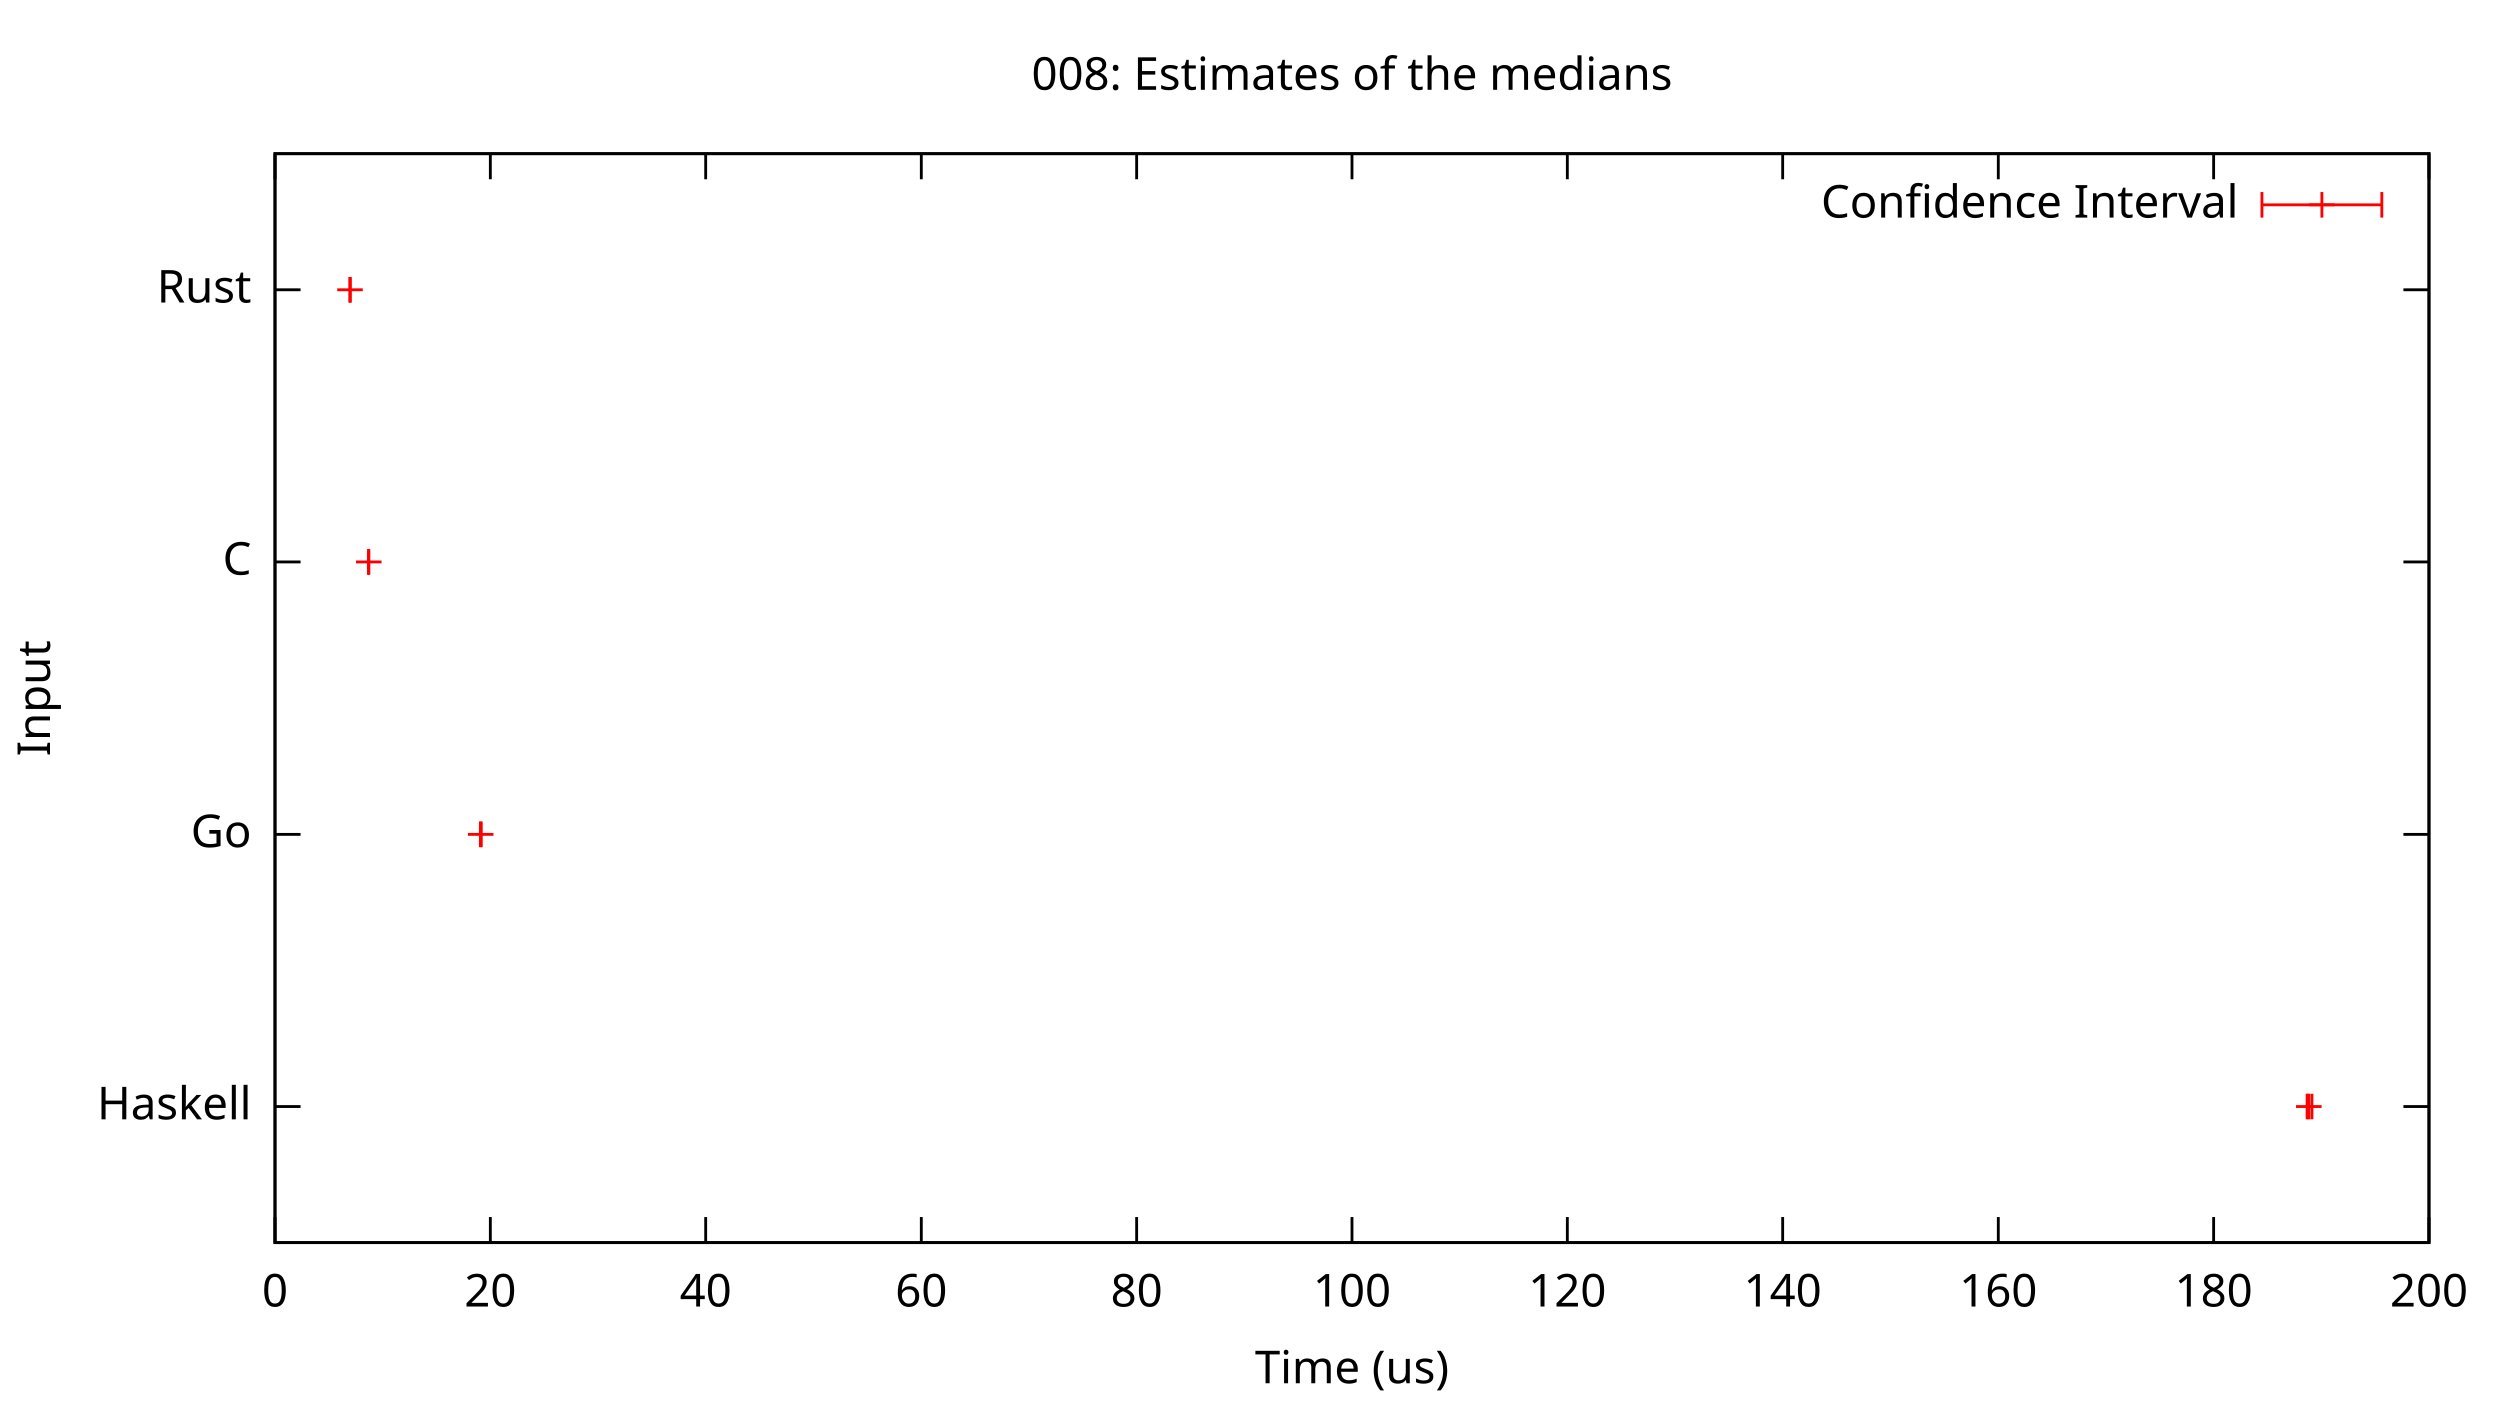
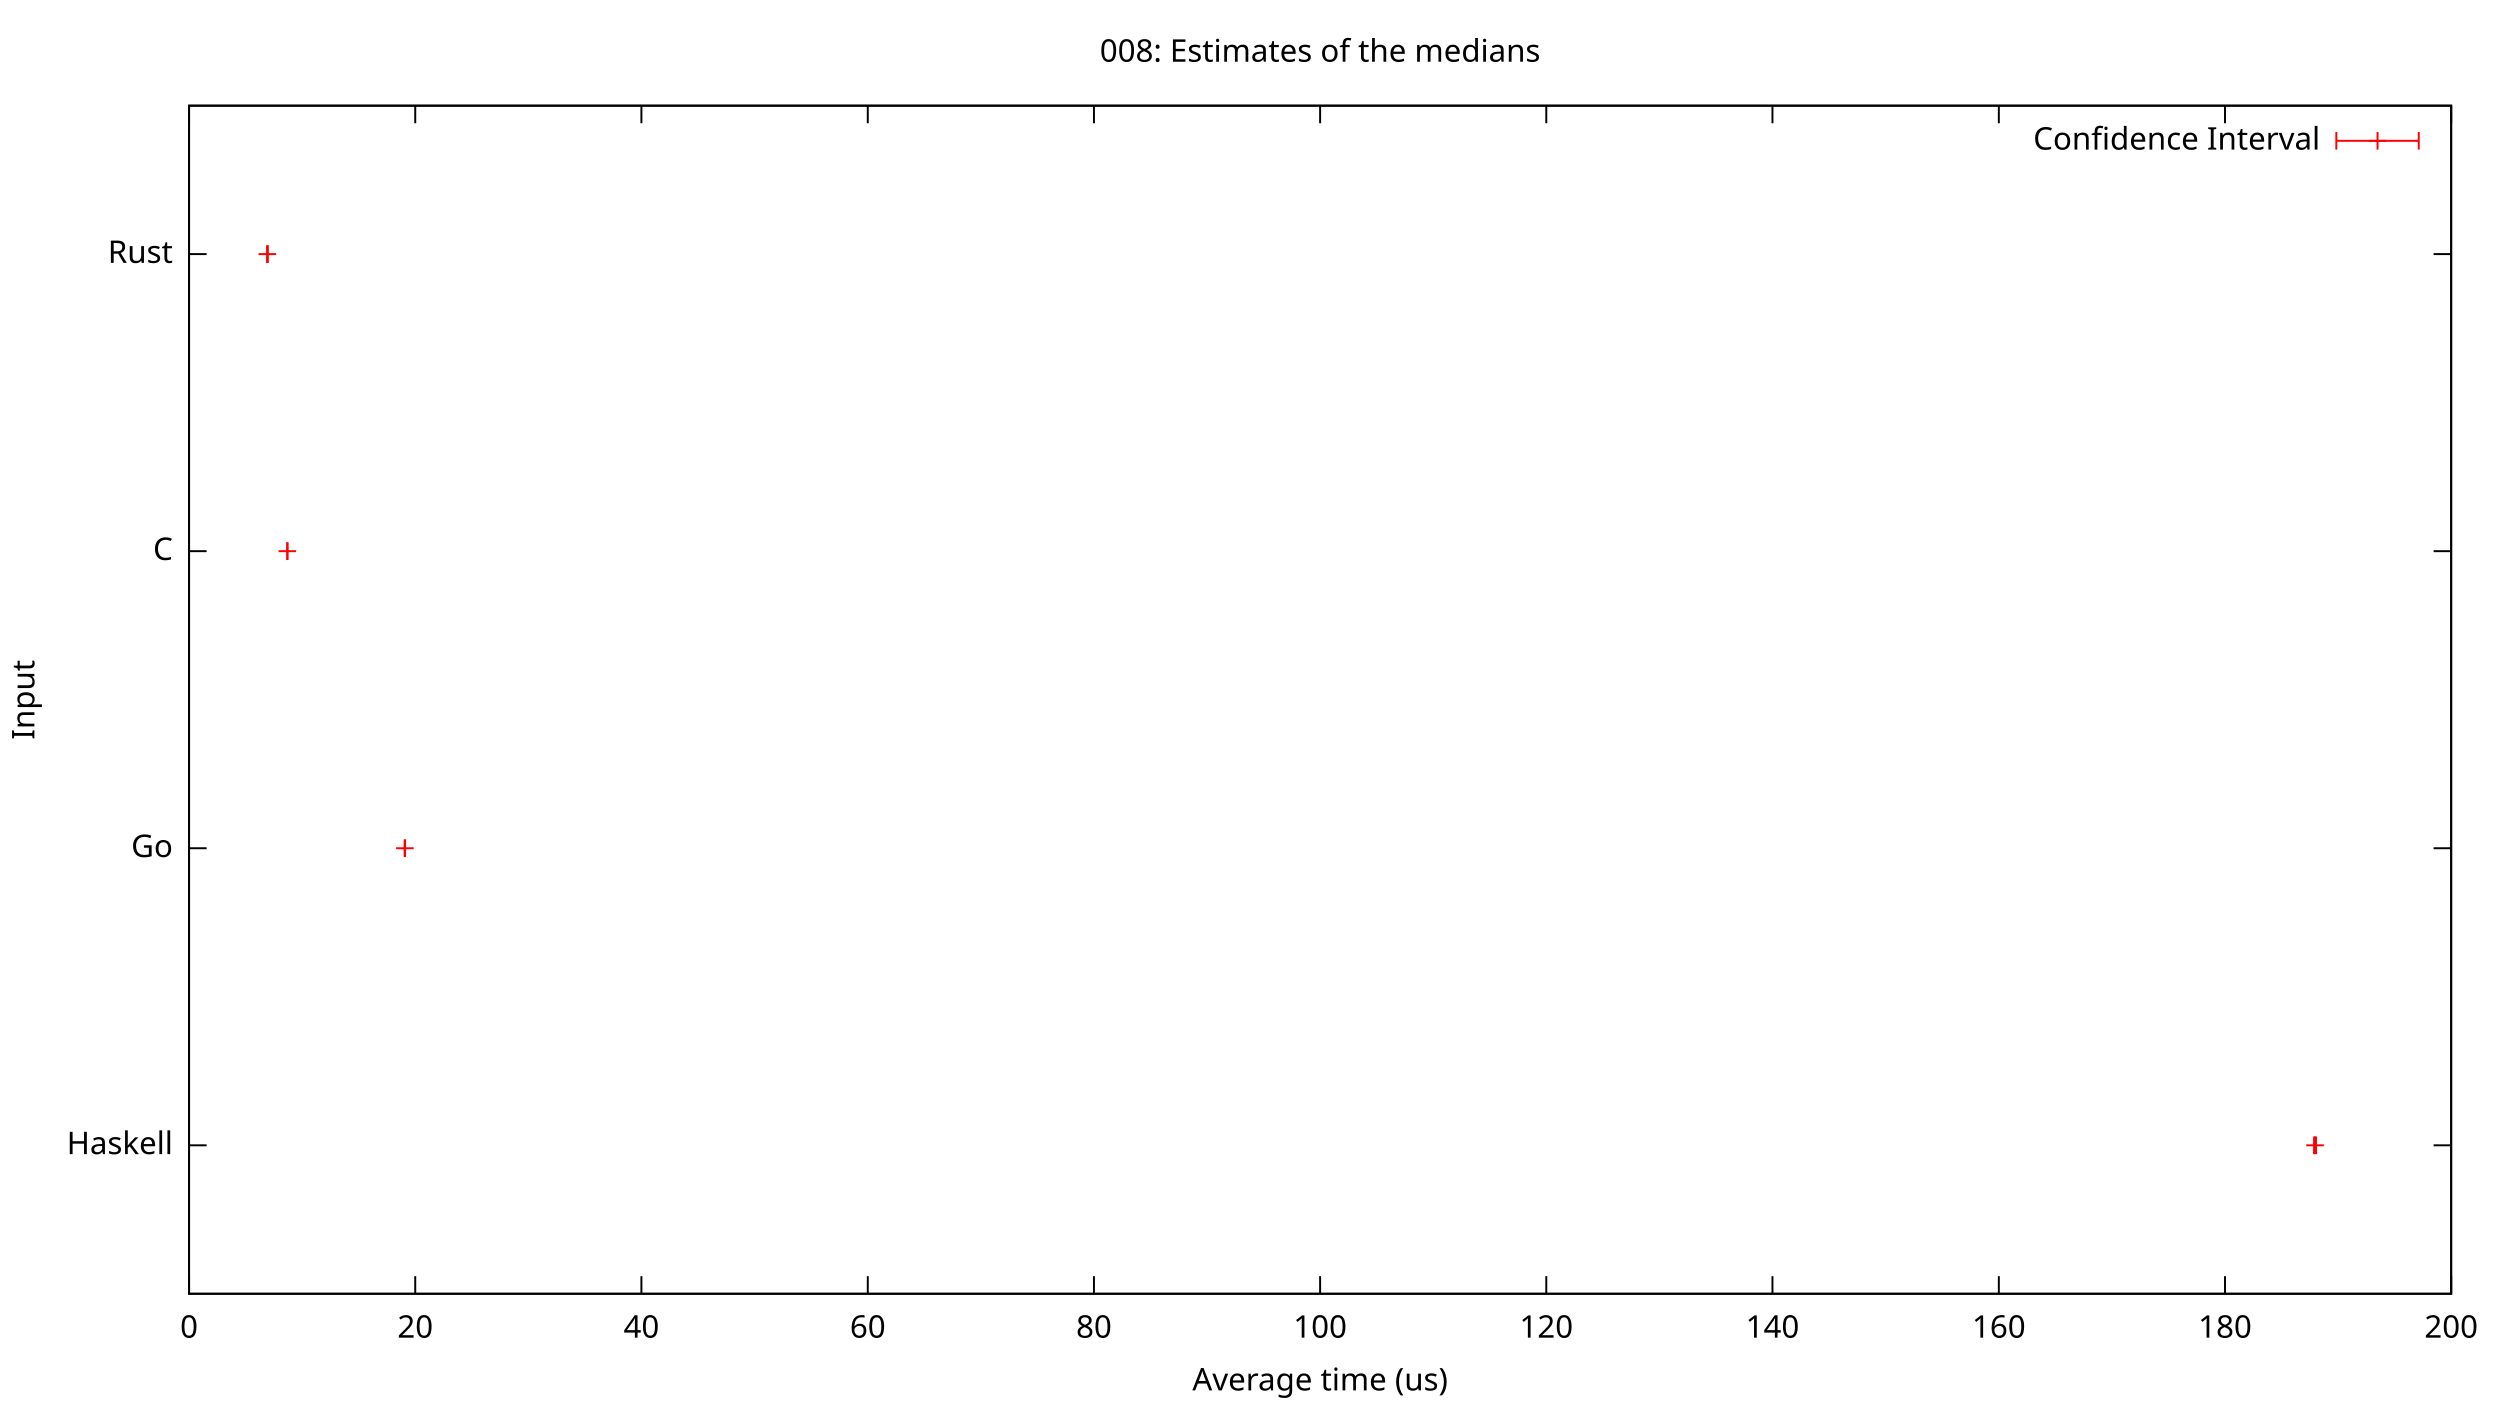
- <svg xmlns="http://www.w3.org/2000/svg" xmlns:xlink="http://www.w3.org/1999/xlink" viewBox="0 0 880 495">
+ <svg xmlns="http://www.w3.org/2000/svg" xmlns:xlink="http://www.w3.org/1999/xlink" viewBox="0 0 1280 720">
  <g id="gnuplot_canvas">
-     <rect x="0" y="0" width="880" height="495" fill="none" />
+     <rect x="0" y="0" width="1280" height="720" fill="none" />
    <defs>
      <circle id="gpDot" r="0.5" stroke-width="0.5" />
      <path id="gpPt0" stroke-width="0.222" stroke="currentColor" d="M-1,0 h2 M0,-1 v2" />
      <path id="gpPt1" stroke-width="0.222" stroke="currentColor" d="M-1,-1 L1,1 M1,-1 L-1,1" />
      <path id="gpPt2" stroke-width="0.222" stroke="currentColor" d="M-1,0 L1,0 M0,-1 L0,1 M-1,-1 L1,1 M-1,1 L1,-1" />
      <rect id="gpPt3" stroke-width="0.222" stroke="currentColor" x="-1" y="-1" width="2" height="2" />
      <rect id="gpPt4" stroke-width="0.222" stroke="currentColor" fill="currentColor" x="-1" y="-1" width="2" height="2" />
      <circle id="gpPt5" stroke-width="0.222" stroke="currentColor" cx="0" cy="0" r="1" />
      <use xlink:href="#gpPt5" id="gpPt6" fill="currentColor" stroke="none" />
      <path id="gpPt7" stroke-width="0.222" stroke="currentColor" d="M0,-1.33 L-1.33,0.67 L1.33,0.67 z" />
      <use xlink:href="#gpPt7" id="gpPt8" fill="currentColor" stroke="none" />
      <use xlink:href="#gpPt7" id="gpPt9" stroke="currentColor" transform="rotate(180)" />
      <use xlink:href="#gpPt9" id="gpPt10" fill="currentColor" stroke="none" />
      <use xlink:href="#gpPt3" id="gpPt11" stroke="currentColor" transform="rotate(45)" />
      <use xlink:href="#gpPt11" id="gpPt12" fill="currentColor" stroke="none" />
    </defs>
    <g style="fill:none; color:white; stroke:currentColor; stroke-width:1.00; stroke-linecap:butt; stroke-linejoin:miter">
</g>
    <g style="fill:none; color:black; stroke:currentColor; stroke-width:1.00; stroke-linecap:butt; stroke-linejoin:miter">
-       <path stroke="black" d="M96.8,389.5 L105.8,389.5 M855.0,389.5 L846.0,389.5  " />
-       <g transform="translate(88.5,394.0)" style="stroke:none; fill:black; font-family:Fantasque Sans Mono; font-size:12.00pt; text-anchor:end">
+       <path stroke="black" d="M96.8,586.4 L105.8,586.4 M1255.0,586.4 L1246.0,586.4  " />
+       <g transform="translate(88.5,590.9)" style="stroke:none; fill:black; font-family:Fantasque Sans Mono; font-size:12.00pt; text-anchor:end">
        <text>Haskell</text>
      </g>
-       <path stroke="black" d="M96.8,293.7 L105.8,293.7 M855.0,293.7 L846.0,293.7  " />
-       <g transform="translate(88.5,298.2)" style="stroke:none; fill:black; font-family:Fantasque Sans Mono; font-size:12.00pt; text-anchor:end">
+       <path stroke="black" d="M96.8,434.3 L105.8,434.3 M1255.0,434.3 L1246.0,434.3  " />
+       <g transform="translate(88.5,438.8)" style="stroke:none; fill:black; font-family:Fantasque Sans Mono; font-size:12.00pt; text-anchor:end">
        <text>Go</text>
      </g>
-       <path stroke="black" d="M96.8,197.8 L105.8,197.8 M855.0,197.8 L846.0,197.8  " />
-       <g transform="translate(88.5,202.3)" style="stroke:none; fill:black; font-family:Fantasque Sans Mono; font-size:12.00pt; text-anchor:end">
+       <path stroke="black" d="M96.8,282.2 L105.8,282.2 M1255.0,282.2 L1246.0,282.2  " />
+       <g transform="translate(88.5,286.7)" style="stroke:none; fill:black; font-family:Fantasque Sans Mono; font-size:12.00pt; text-anchor:end">
        <text>C</text>
      </g>
-       <path stroke="black" d="M96.8,102.0 L105.8,102.0 M855.0,102.0 L846.0,102.0  " />
-       <g transform="translate(88.5,106.5)" style="stroke:none; fill:black; font-family:Fantasque Sans Mono; font-size:12.00pt; text-anchor:end">
+       <path stroke="black" d="M96.8,130.1 L105.8,130.1 M1255.0,130.1 L1246.0,130.1  " />
+       <g transform="translate(88.5,134.6)" style="stroke:none; fill:black; font-family:Fantasque Sans Mono; font-size:12.00pt; text-anchor:end">
        <text>Rust</text>
      </g>
-       <path stroke="black" d="M96.8,437.4 L96.8,428.4 M96.8,54.1 L96.8,63.1  " />
-       <g transform="translate(96.8,459.9)" style="stroke:none; fill:black; font-family:Fantasque Sans Mono; font-size:12.00pt; text-anchor:middle">
+       <path stroke="black" d="M96.8,662.4 L96.8,653.4 M96.8,54.1 L96.8,63.1  " />
+       <g transform="translate(96.8,684.9)" style="stroke:none; fill:black; font-family:Fantasque Sans Mono; font-size:12.00pt; text-anchor:middle">
        <text> 0</text>
      </g>
-       <path stroke="black" d="M172.6,437.4 L172.6,428.4 M172.6,54.1 L172.6,63.1  " />
-       <g transform="translate(172.6,459.9)" style="stroke:none; fill:black; font-family:Fantasque Sans Mono; font-size:12.00pt; text-anchor:middle">
+       <path stroke="black" d="M212.6,662.4 L212.6,653.4 M212.6,54.1 L212.6,63.1  " />
+       <g transform="translate(212.6,684.9)" style="stroke:none; fill:black; font-family:Fantasque Sans Mono; font-size:12.00pt; text-anchor:middle">
        <text> 20</text>
      </g>
-       <path stroke="black" d="M248.4,437.4 L248.4,428.4 M248.4,54.1 L248.4,63.1  " />
-       <g transform="translate(248.4,459.9)" style="stroke:none; fill:black; font-family:Fantasque Sans Mono; font-size:12.00pt; text-anchor:middle">
+       <path stroke="black" d="M328.4,662.4 L328.4,653.4 M328.4,54.1 L328.4,63.1  " />
+       <g transform="translate(328.4,684.9)" style="stroke:none; fill:black; font-family:Fantasque Sans Mono; font-size:12.00pt; text-anchor:middle">
        <text> 40</text>
      </g>
-       <path stroke="black" d="M324.3,437.4 L324.3,428.4 M324.3,54.1 L324.3,63.1  " />
-       <g transform="translate(324.3,459.9)" style="stroke:none; fill:black; font-family:Fantasque Sans Mono; font-size:12.00pt; text-anchor:middle">
+       <path stroke="black" d="M444.3,662.4 L444.3,653.4 M444.3,54.1 L444.3,63.1  " />
+       <g transform="translate(444.3,684.9)" style="stroke:none; fill:black; font-family:Fantasque Sans Mono; font-size:12.00pt; text-anchor:middle">
        <text> 60</text>
      </g>
-       <path stroke="black" d="M400.1,437.4 L400.1,428.4 M400.1,54.1 L400.1,63.1  " />
-       <g transform="translate(400.1,459.9)" style="stroke:none; fill:black; font-family:Fantasque Sans Mono; font-size:12.00pt; text-anchor:middle">
+       <path stroke="black" d="M560.1,662.4 L560.1,653.4 M560.1,54.1 L560.1,63.1  " />
+       <g transform="translate(560.1,684.9)" style="stroke:none; fill:black; font-family:Fantasque Sans Mono; font-size:12.00pt; text-anchor:middle">
        <text> 80</text>
      </g>
-       <path stroke="black" d="M475.9,437.4 L475.9,428.4 M475.9,54.1 L475.9,63.1  " />
-       <g transform="translate(475.9,459.9)" style="stroke:none; fill:black; font-family:Fantasque Sans Mono; font-size:12.00pt; text-anchor:middle">
+       <path stroke="black" d="M675.9,662.4 L675.9,653.4 M675.9,54.1 L675.9,63.1  " />
+       <g transform="translate(675.9,684.9)" style="stroke:none; fill:black; font-family:Fantasque Sans Mono; font-size:12.00pt; text-anchor:middle">
        <text> 100</text>
      </g>
-       <path stroke="black" d="M551.7,437.4 L551.7,428.4 M551.7,54.1 L551.7,63.1  " />
-       <g transform="translate(551.7,459.9)" style="stroke:none; fill:black; font-family:Fantasque Sans Mono; font-size:12.00pt; text-anchor:middle">
+       <path stroke="black" d="M791.7,662.4 L791.7,653.4 M791.7,54.1 L791.7,63.1  " />
+       <g transform="translate(791.7,684.9)" style="stroke:none; fill:black; font-family:Fantasque Sans Mono; font-size:12.00pt; text-anchor:middle">
        <text> 120</text>
      </g>
-       <path stroke="black" d="M627.5,437.4 L627.5,428.4 M627.5,54.1 L627.5,63.1  " />
-       <g transform="translate(627.5,459.9)" style="stroke:none; fill:black; font-family:Fantasque Sans Mono; font-size:12.00pt; text-anchor:middle">
+       <path stroke="black" d="M907.5,662.4 L907.5,653.4 M907.5,54.1 L907.5,63.1  " />
+       <g transform="translate(907.5,684.9)" style="stroke:none; fill:black; font-family:Fantasque Sans Mono; font-size:12.00pt; text-anchor:middle">
        <text> 140</text>
      </g>
-       <path stroke="black" d="M703.4,437.4 L703.4,428.4 M703.4,54.1 L703.4,63.1  " />
-       <g transform="translate(703.4,459.9)" style="stroke:none; fill:black; font-family:Fantasque Sans Mono; font-size:12.00pt; text-anchor:middle">
+       <path stroke="black" d="M1023.4,662.4 L1023.4,653.4 M1023.4,54.1 L1023.4,63.1  " />
+       <g transform="translate(1023.4,684.9)" style="stroke:none; fill:black; font-family:Fantasque Sans Mono; font-size:12.00pt; text-anchor:middle">
        <text> 160</text>
      </g>
-       <path stroke="black" d="M779.2,437.4 L779.2,428.4 M779.2,54.1 L779.2,63.1  " />
-       <g transform="translate(779.2,459.9)" style="stroke:none; fill:black; font-family:Fantasque Sans Mono; font-size:12.00pt; text-anchor:middle">
+       <path stroke="black" d="M1139.2,662.4 L1139.2,653.4 M1139.2,54.1 L1139.2,63.1  " />
+       <g transform="translate(1139.2,684.9)" style="stroke:none; fill:black; font-family:Fantasque Sans Mono; font-size:12.00pt; text-anchor:middle">
        <text> 180</text>
      </g>
-       <path stroke="black" d="M855.0,437.4 L855.0,428.4 M855.0,54.1 L855.0,63.1  " />
-       <g transform="translate(855.0,459.9)" style="stroke:none; fill:black; font-family:Fantasque Sans Mono; font-size:12.00pt; text-anchor:middle">
+       <path stroke="black" d="M1255.0,662.4 L1255.0,653.4 M1255.0,54.1 L1255.0,63.1  " />
+       <g transform="translate(1255.0,684.9)" style="stroke:none; fill:black; font-family:Fantasque Sans Mono; font-size:12.00pt; text-anchor:middle">
        <text> 200</text>
      </g>
-       <path stroke="black" d="M96.8,54.1 L96.8,437.4 L855.0,437.4 L855.0,54.1 L96.8,54.1 Z  " />
-       <g transform="translate(17.6,245.8) rotate(270)" style="stroke:none; fill:black; font-family:Fantasque Sans Mono; font-size:12.00pt; text-anchor:middle">
+       <path stroke="black" d="M96.8,54.1 L96.8,662.4 L1255.0,662.4 L1255.0,54.1 L96.8,54.1 Z  " />
+       <g transform="translate(17.6,358.3) rotate(270)" style="stroke:none; fill:black; font-family:Fantasque Sans Mono; font-size:12.00pt; text-anchor:middle">
        <text>Input</text>
      </g>
-       <g transform="translate(475.9,486.9)" style="stroke:none; fill:black; font-family:Fantasque Sans Mono; font-size:12.00pt; text-anchor:middle">
-         <text>Time (us)</text>
+       <g transform="translate(675.9,711.9)" style="stroke:none; fill:black; font-family:Fantasque Sans Mono; font-size:12.00pt; text-anchor:middle">
+         <text>Average time (us)</text>
      </g>
-       <g transform="translate(475.9,31.6)" style="stroke:none; fill:black; font-family:Fantasque Sans Mono; font-size:12.00pt; text-anchor:middle">
+       <g transform="translate(675.9,31.6)" style="stroke:none; fill:black; font-family:Fantasque Sans Mono; font-size:12.00pt; text-anchor:middle">
        <text>008: Estimates of the medians</text>
      </g>
    </g>
    <g id="gnuplot_plot_1">
      <g style="fill:none; color:red; stroke:currentColor; stroke-width:1.00; stroke-linecap:butt; stroke-linejoin:miter">
-         <g transform="translate(787.9,76.6)" style="stroke:none; fill:black; font-family:Fantasque Sans Mono; font-size:12.00pt; text-anchor:end">
+         <g transform="translate(1187.9,76.6)" style="stroke:none; fill:black; font-family:Fantasque Sans Mono; font-size:12.00pt; text-anchor:end">
          <text>Confidence Interval</text>
        </g>
-         <path d="M796.2,72.1 L838.4,72.1 M796.2,67.6 L796.2,76.6 M838.4,67.6 L838.4,76.6 M812.1,389.5 L813.8,389.5    M812.1,394.0 L812.1,385.0 M813.8,394.0 L813.8,385.0 M169.1,293.7 L169.4,293.7 M169.1,298.2 L169.1,289.2    M169.4,298.2 L169.4,289.2 M129.7,197.8 L129.8,197.8 M129.7,202.3 L129.7,193.3 M129.8,202.3 L129.8,193.3    M123.2,102.0 L123.3,102.0 M123.2,106.5 L123.2,97.5 M123.3,106.5 L123.3,97.5  " />
-         <use xlink:href="#gpPt0" transform="translate(812.7,389.5) scale(4.50)" />
-         <use xlink:href="#gpPt0" transform="translate(169.2,293.7) scale(4.50)" />
-         <use xlink:href="#gpPt0" transform="translate(129.8,197.8) scale(4.50)" />
-         <use xlink:href="#gpPt0" transform="translate(123.2,102.0) scale(4.50)" />
-         <use xlink:href="#gpPt0" transform="translate(817.3,72.1) scale(4.50)" />
+         <path d="M1196.2,72.1 L1238.4,72.1 M1196.2,67.6 L1196.2,76.6 M1238.4,67.6 L1238.4,76.6 M1184.8,586.4 L1185.8,586.4    M1184.8,590.9 L1184.8,581.9 M1185.8,590.9 L1185.8,581.9 M207.2,434.3 L207.4,434.3 M207.2,438.8 L207.2,429.8    M207.4,438.8 L207.4,429.8 M147.1,282.2 L147.2,282.2 M147.1,286.7 L147.1,277.7 M147.2,286.7 L147.2,277.7    M136.8,130.1 L137.1,130.1 M136.8,134.6 L136.8,125.6 M137.1,134.6 L137.1,125.6  " />
+         <use xlink:href="#gpPt0" transform="translate(1185.3,586.4) scale(4.50)" />
+         <use xlink:href="#gpPt0" transform="translate(207.3,434.3) scale(4.50)" />
+         <use xlink:href="#gpPt0" transform="translate(147.1,282.2) scale(4.50)" />
+         <use xlink:href="#gpPt0" transform="translate(136.9,130.1) scale(4.50)" />
+         <use xlink:href="#gpPt0" transform="translate(1217.3,72.1) scale(4.50)" />
      </g>
    </g>
    <g style="fill:none; color:black; stroke:currentColor; stroke-width:1.00; stroke-linecap:butt; stroke-linejoin:miter">
-       <path stroke="black" d="M96.8,54.1 L96.8,437.4 L855.0,437.4 L855.0,54.1 L96.8,54.1 Z  " />
+       <path stroke="black" d="M96.8,54.1 L96.8,662.4 L1255.0,662.4 L1255.0,54.1 L96.8,54.1 Z  " />
    </g>
  </g>
</svg>
